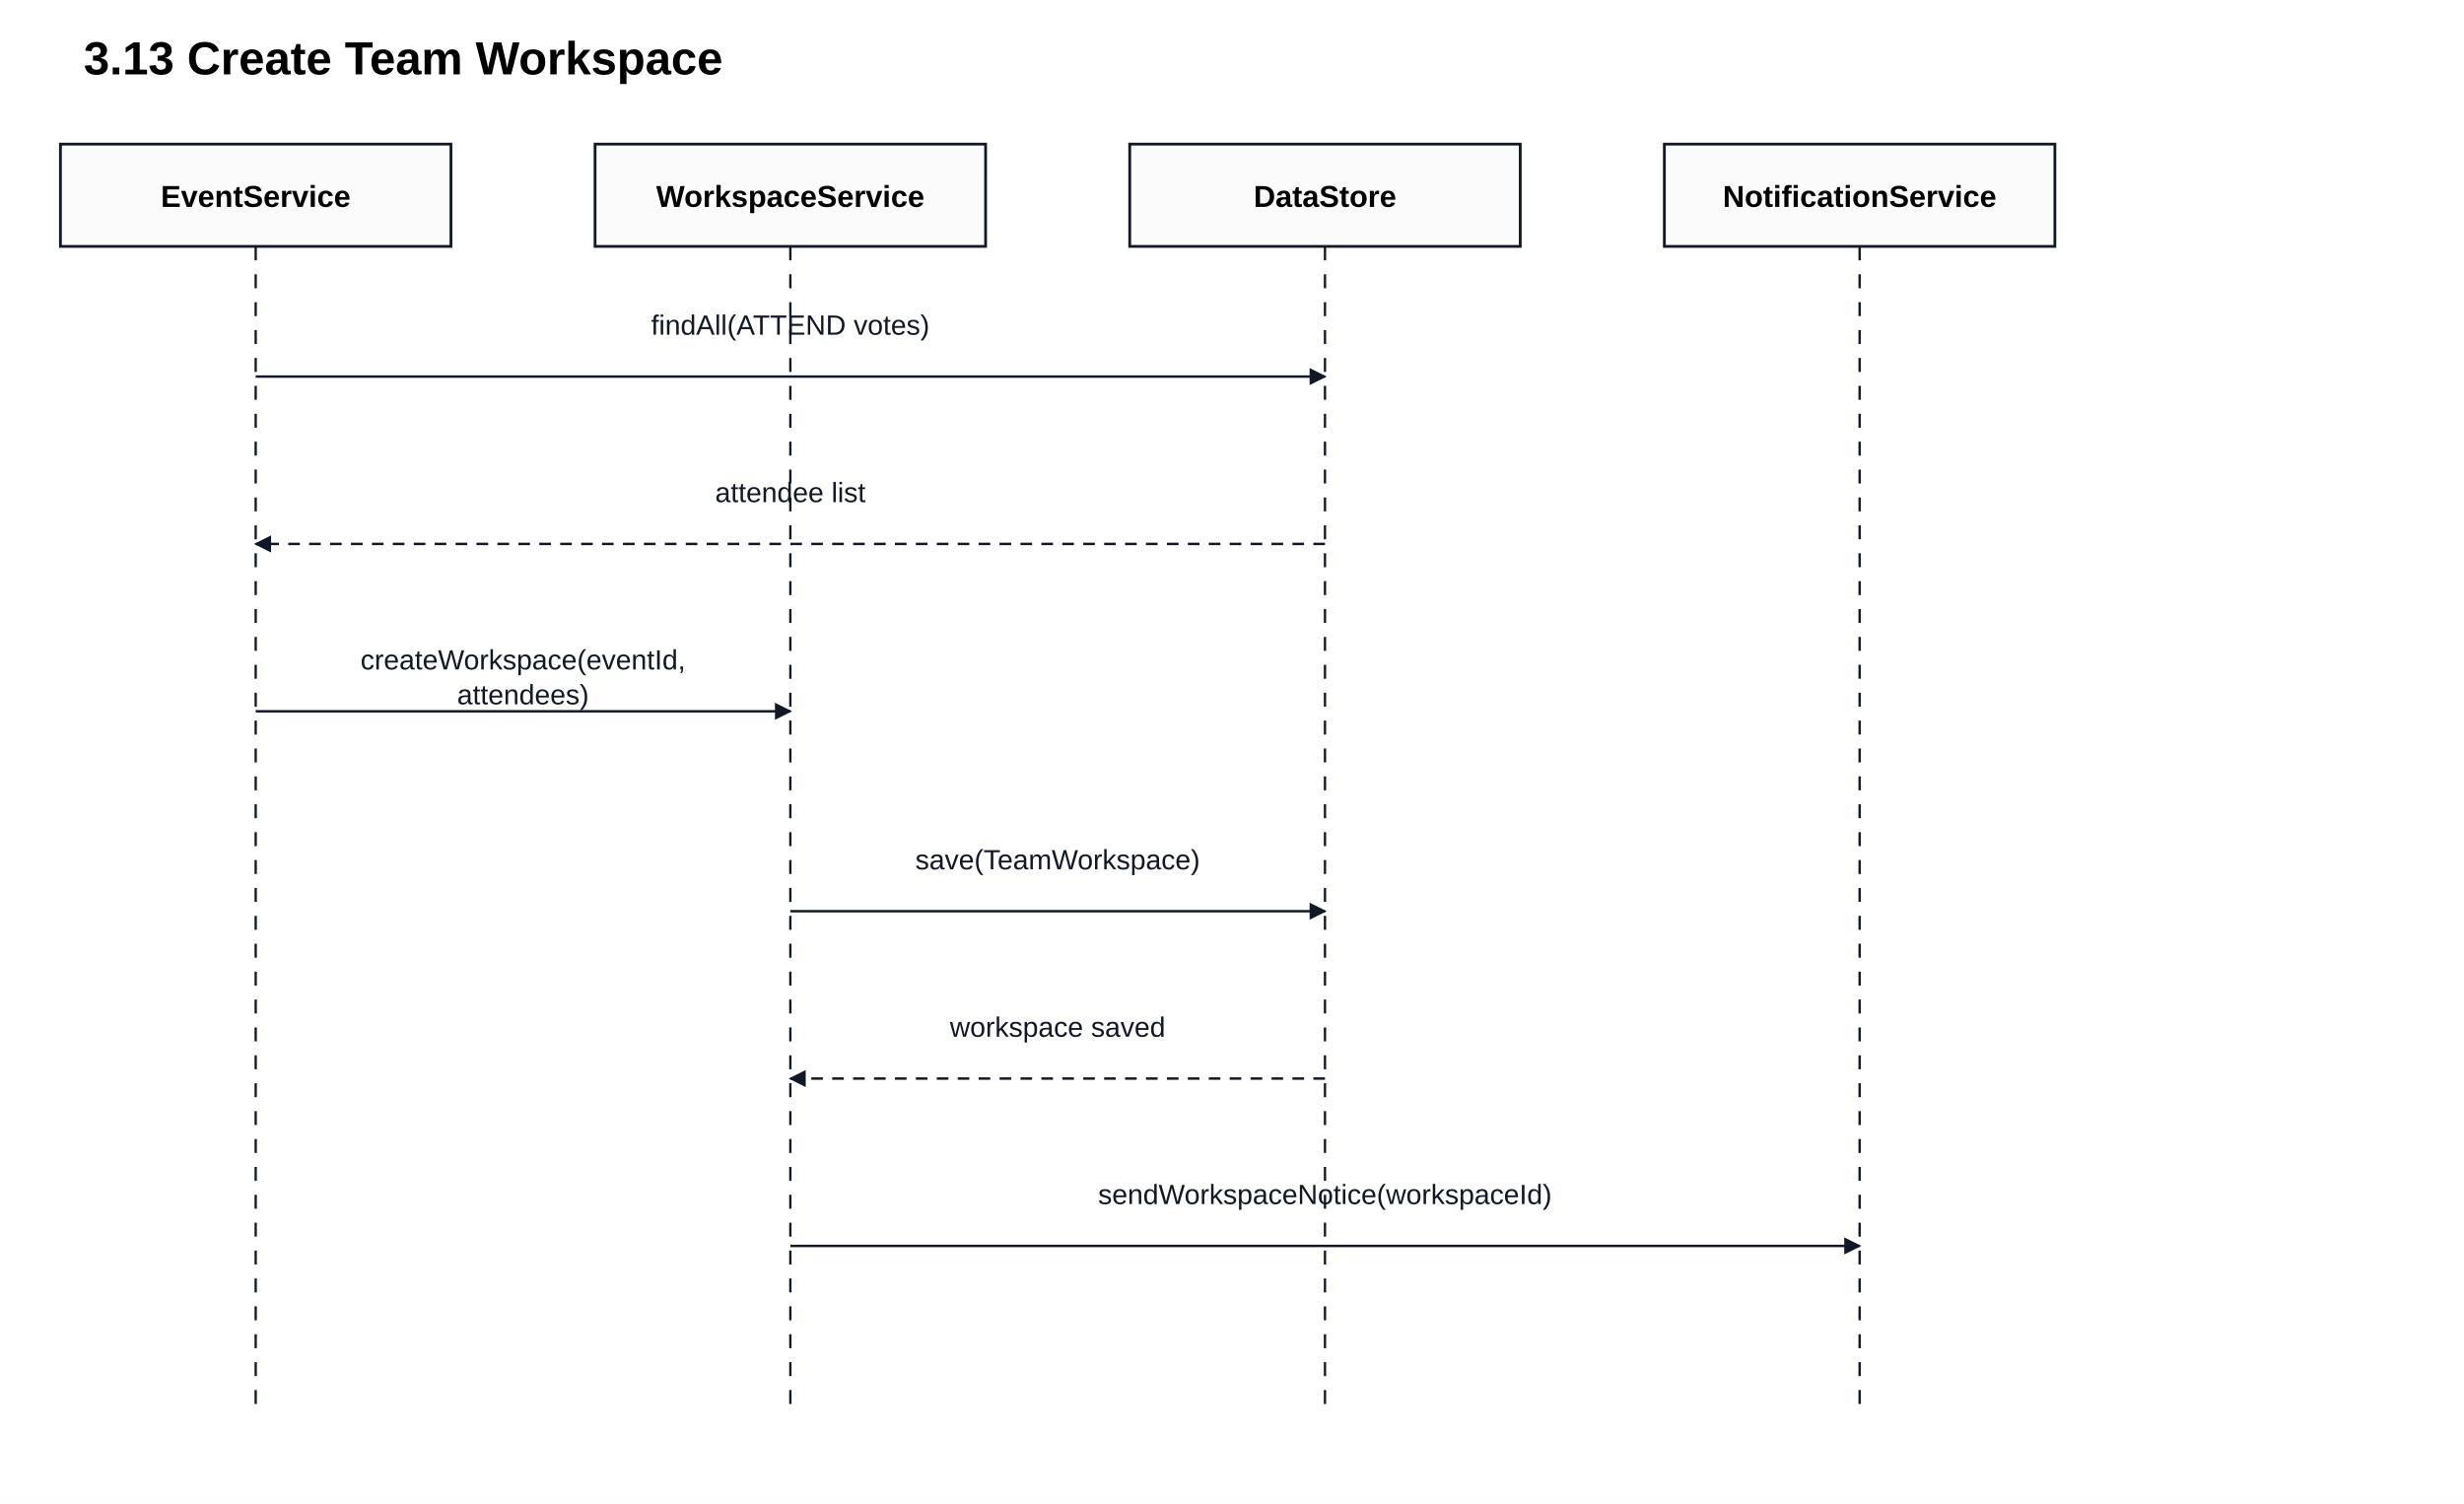
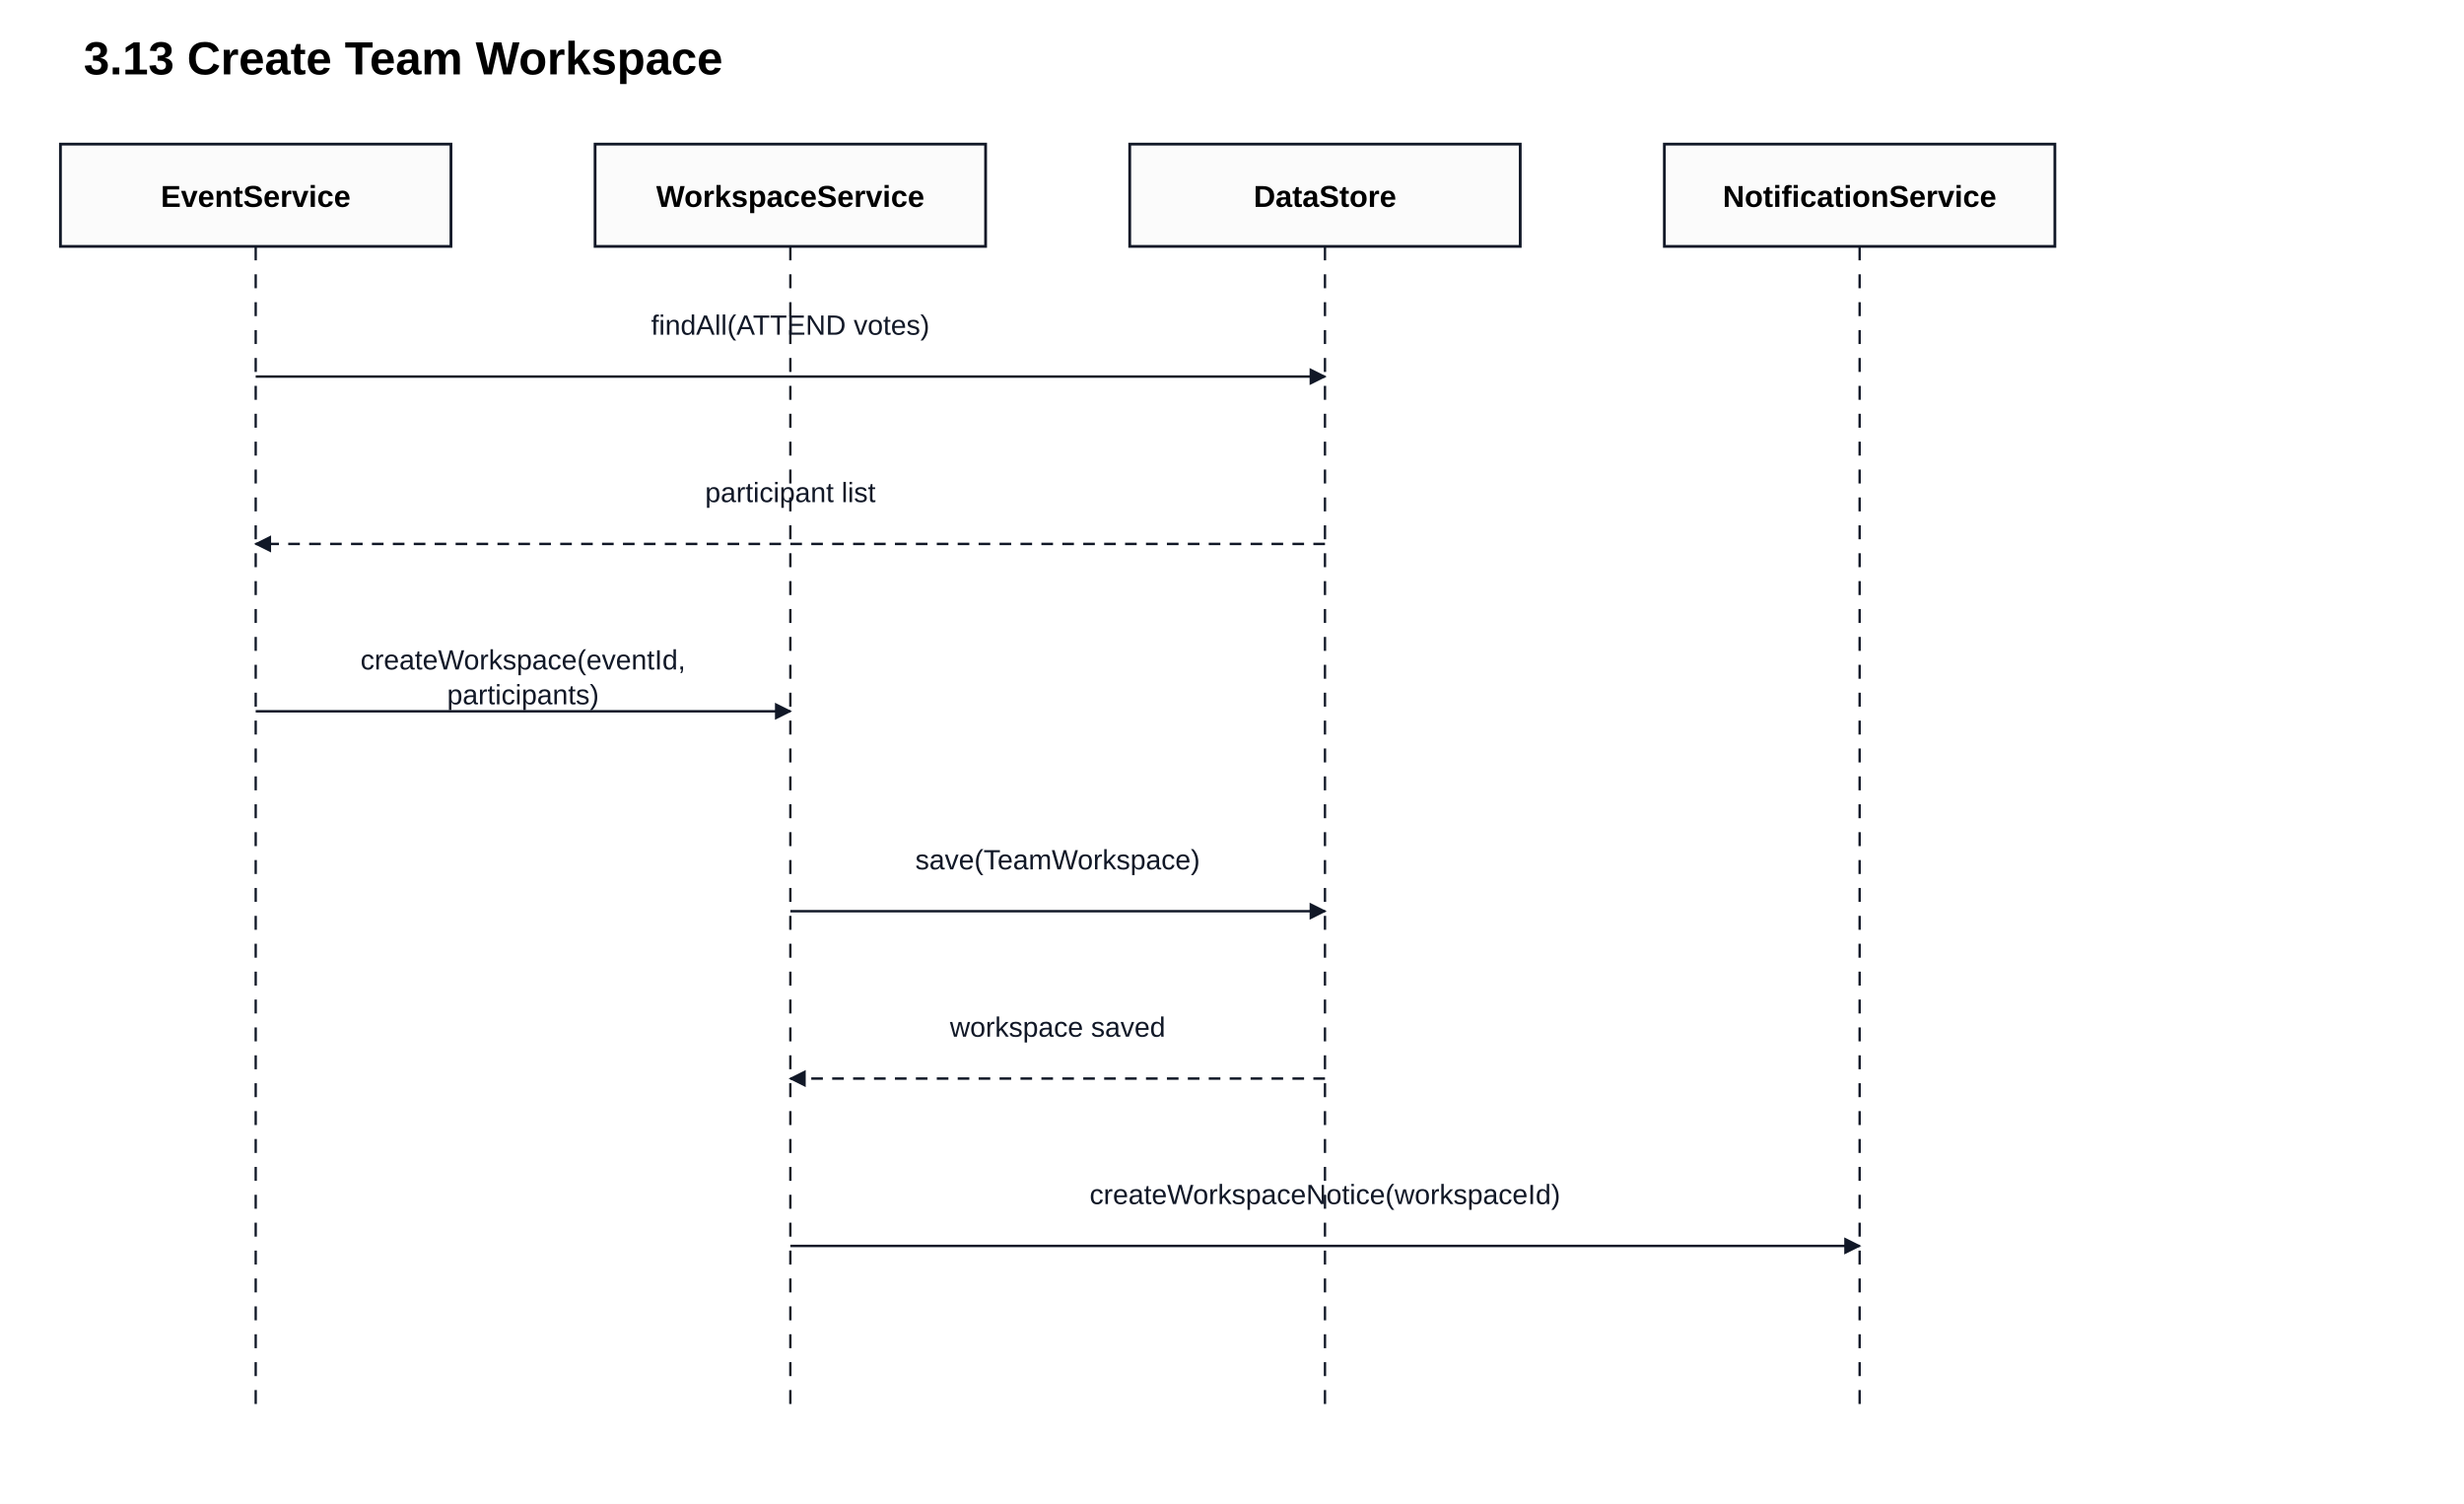
<svg xmlns="http://www.w3.org/2000/svg" width="1060" height="647" viewBox="0 0 1060 647">
  <defs>
    <marker id="arrow" viewBox="0 0 10 10" refX="9" refY="5" markerWidth="7" markerHeight="7" orient="auto">
      <path d="M0 0 L10 5 L0 10 z" fill="#111827" />
    </marker>
    <marker id="hollowArrow" viewBox="0 0 10 10" refX="9" refY="5" markerWidth="7" markerHeight="7" orient="auto">
      <path d="M0 0 L10 5 L0 10 z" fill="#fbfbfb" stroke="#111827" />
    </marker>
    <marker id="diamond" viewBox="0 0 16 10" refX="1" refY="5" markerWidth="11" markerHeight="9" orient="auto">
      <path d="M1 5 L8 1 L15 5 L8 9 z" fill="#111827" stroke="#111827" />
    </marker>
  </defs>
  <rect width="100%" height="100%" fill="#ffffff" />
  <text x="36" y="32" font-family="Arial, sans-serif" font-size="20" font-weight="700">3.13 Create Team Workspace</text>
  <rect x="26" y="62" width="168" height="44" fill="#fbfbfb" stroke="#111827" stroke-width="1.2" />
  <text x="110" y="89" text-anchor="middle" font-family="Arial, sans-serif" font-size="13" font-weight="700">EventService</text>
  <line x1="110" y1="106" x2="110" y2="607" stroke="#111827" stroke-width="1" stroke-dasharray="6 6" />
  <rect x="256" y="62" width="168" height="44" fill="#fbfbfb" stroke="#111827" stroke-width="1.2" />
  <text x="340" y="89" text-anchor="middle" font-family="Arial, sans-serif" font-size="13" font-weight="700">WorkspaceService</text>
  <line x1="340" y1="106" x2="340" y2="607" stroke="#111827" stroke-width="1" stroke-dasharray="6 6" />
  <rect x="486" y="62" width="168" height="44" fill="#fbfbfb" stroke="#111827" stroke-width="1.2" />
  <text x="570" y="89" text-anchor="middle" font-family="Arial, sans-serif" font-size="13" font-weight="700">DataStore</text>
  <line x1="570" y1="106" x2="570" y2="607" stroke="#111827" stroke-width="1" stroke-dasharray="6 6" />
  <rect x="716" y="62" width="168" height="44" fill="#fbfbfb" stroke="#111827" stroke-width="1.2" />
  <text x="800" y="89" text-anchor="middle" font-family="Arial, sans-serif" font-size="13" font-weight="700">NotificationService</text>
  <line x1="800" y1="106" x2="800" y2="607" stroke="#111827" stroke-width="1" stroke-dasharray="6 6" />
  <line x1="110" y1="162" x2="570" y2="162" stroke="#111827" stroke-width="1.05" marker-end="url(#arrow)" />
  <text x="340" y="144" text-anchor="middle" font-family="Arial, sans-serif" font-size="12" font-weight="400" fill="#111827">findAll(ATTEND votes)</text>
  <line x1="570" y1="234" x2="110" y2="234" stroke="#111827" stroke-width="1.05" marker-end="url(#arrow)" stroke-dasharray="5 4" />
-   <text x="340" y="216" text-anchor="middle" font-family="Arial, sans-serif" font-size="12" font-weight="400" fill="#111827">attendee list</text>
+   <text x="340" y="216" text-anchor="middle" font-family="Arial, sans-serif" font-size="12" font-weight="400" fill="#111827">participant list</text>
  <line x1="110" y1="306" x2="340" y2="306" stroke="#111827" stroke-width="1.05" marker-end="url(#arrow)" />
  <text x="225" y="288" text-anchor="middle" font-family="Arial, sans-serif" font-size="12" font-weight="400" fill="#111827">createWorkspace(eventId,</text>
-   <text x="225" y="303" text-anchor="middle" font-family="Arial, sans-serif" font-size="12" font-weight="400" fill="#111827">attendees)</text>
+   <text x="225" y="303" text-anchor="middle" font-family="Arial, sans-serif" font-size="12" font-weight="400" fill="#111827">participants)</text>
  <line x1="340" y1="392" x2="570" y2="392" stroke="#111827" stroke-width="1.05" marker-end="url(#arrow)" />
  <text x="455" y="374" text-anchor="middle" font-family="Arial, sans-serif" font-size="12" font-weight="400" fill="#111827">save(TeamWorkspace)</text>
  <line x1="570" y1="464" x2="340" y2="464" stroke="#111827" stroke-width="1.05" marker-end="url(#arrow)" stroke-dasharray="5 4" />
  <text x="455" y="446" text-anchor="middle" font-family="Arial, sans-serif" font-size="12" font-weight="400" fill="#111827">workspace saved</text>
  <line x1="340" y1="536" x2="800" y2="536" stroke="#111827" stroke-width="1.05" marker-end="url(#arrow)" />
-   <text x="570" y="518" text-anchor="middle" font-family="Arial, sans-serif" font-size="12" font-weight="400" fill="#111827">sendWorkspaceNotice(workspaceId)</text>
+   <text x="570" y="518" text-anchor="middle" font-family="Arial, sans-serif" font-size="12" font-weight="400" fill="#111827">createWorkspaceNotice(workspaceId)</text>
</svg>
